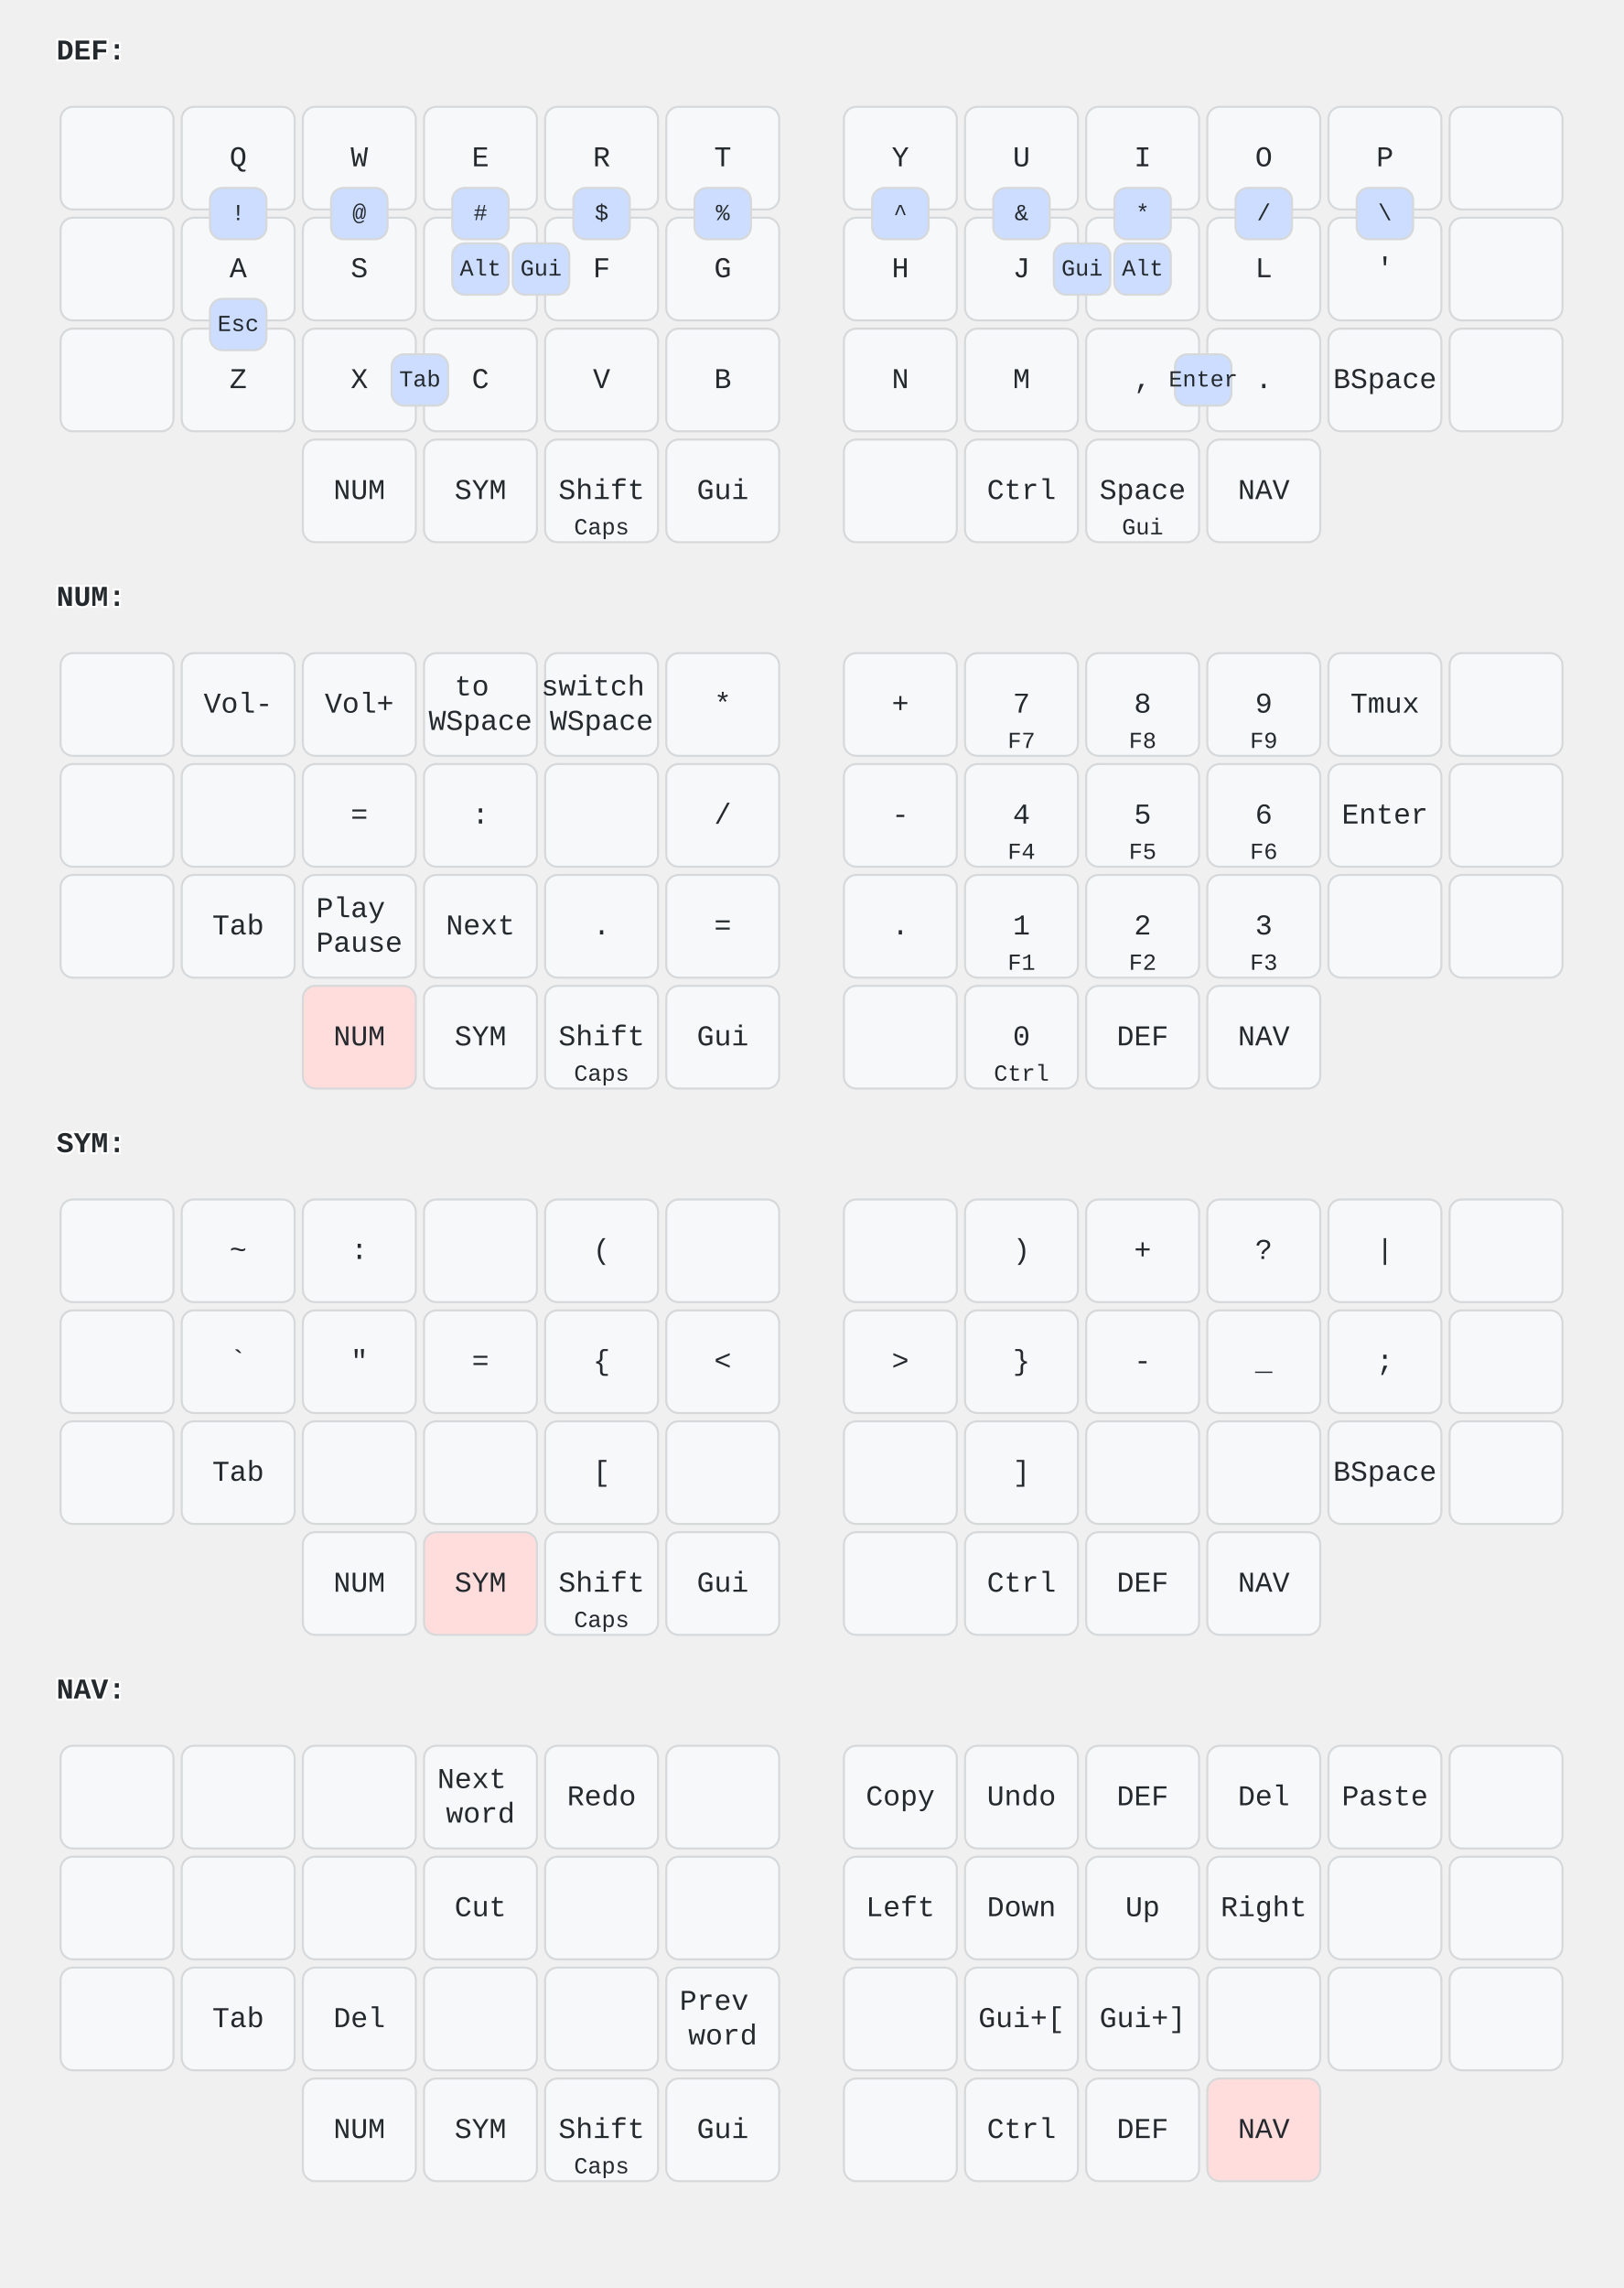
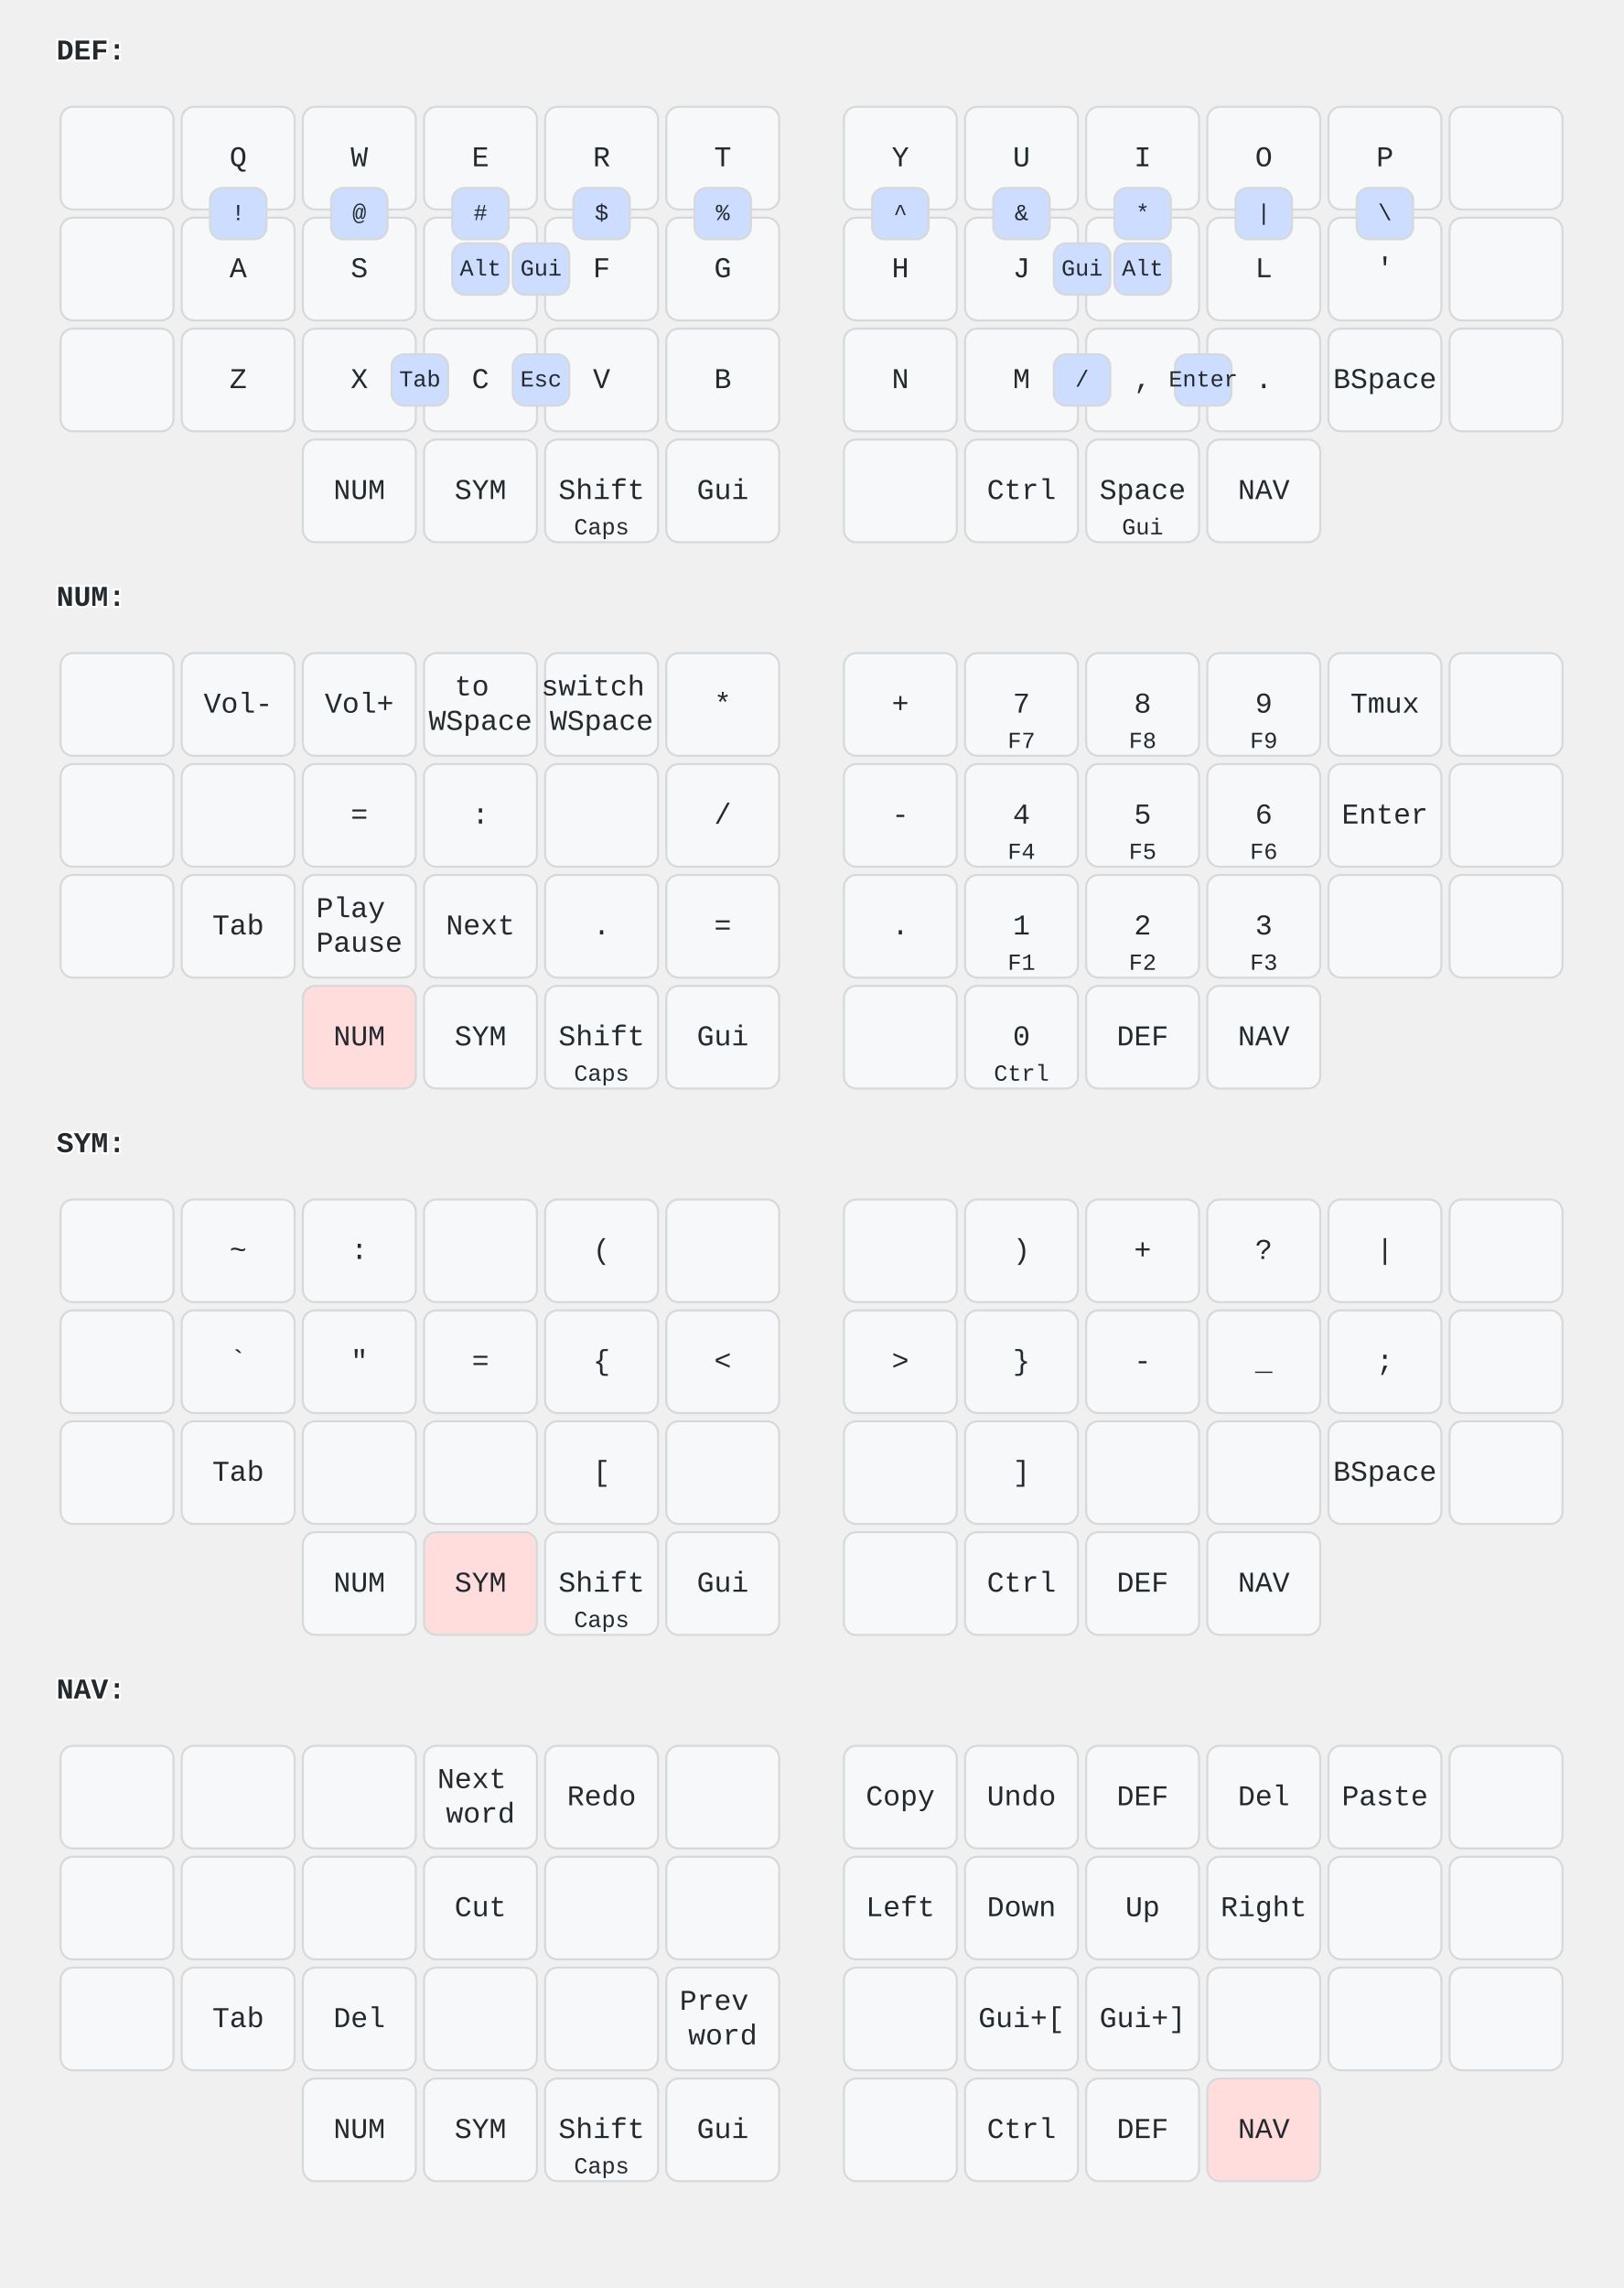
<svg xmlns="http://www.w3.org/2000/svg" width="790.5" height="1114" viewBox="0 0 790.5 1114">
  <style>
    svg {
        font-family: SFMono-Regular,Consolas,Liberation Mono,Menlo,monospace;
        font-size: 14px;
        font-kerning: normal;
        text-rendering: optimizeLegibility;
        fill: #24292e;
    }

    rect {
        fill: #f6f8fa;
        stroke: #d6d8da;
        stroke-width: 1;
    }

    .held {
        fill: #fdd;
    }

    .combo {
        fill: #cdf;
    }

    .ghost {
        fill: #ddd;
    }

    text {
        text-anchor: middle;
        dominant-baseline: middle;
    }

    .label {
        font-weight: bold;
        text-anchor: start;
        stroke: white;
        stroke-width: 2;
        paint-order: stroke;
    }

    .small {
        font-size: 80%;
    }
</style>
  <text x="27.5" y="25.0" class="label">DEF:</text>
  <rect rx="6" ry="6" x="29.5" y="52" width="55" height="50" />
  <rect rx="6" ry="6" x="88.5" y="52" width="55" height="50" />
  <text x="116.0" y="77.0">Q</text>
  <rect rx="6" ry="6" x="147.5" y="52" width="55" height="50" />
  <text x="175.0" y="77.0">W</text>
  <rect rx="6" ry="6" x="206.5" y="52" width="55" height="50" />
  <text x="234.0" y="77.0">E</text>
  <rect rx="6" ry="6" x="265.5" y="52" width="55" height="50" />
  <text x="293.0" y="77.0">R</text>
  <rect rx="6" ry="6" x="324.5" y="52" width="55" height="50" />
  <text x="352.0" y="77.0">T</text>
  <rect rx="6" ry="6" x="29.5" y="106" width="55" height="50" />
  <rect rx="6" ry="6" x="88.5" y="106" width="55" height="50" />
  <text x="116.0" y="131.0">A</text>
  <rect rx="6" ry="6" x="147.5" y="106" width="55" height="50" />
  <text x="175.0" y="131.0">S</text>
  <rect rx="6" ry="6" x="206.5" y="106" width="55" height="50" />
  <text x="234.0" y="131.0">D</text>
  <rect rx="6" ry="6" x="265.5" y="106" width="55" height="50" />
  <text x="293.0" y="131.0">F</text>
  <rect rx="6" ry="6" x="324.5" y="106" width="55" height="50" />
  <text x="352.0" y="131.0">G</text>
  <rect rx="6" ry="6" x="29.5" y="160" width="55" height="50" />
  <rect rx="6" ry="6" x="88.5" y="160" width="55" height="50" />
  <text x="116.0" y="185.0">Z</text>
  <rect rx="6" ry="6" x="147.5" y="160" width="55" height="50" />
  <text x="175.0" y="185.0">X</text>
  <rect rx="6" ry="6" x="206.5" y="160" width="55" height="50" />
  <text x="234.0" y="185.0">C</text>
  <rect rx="6" ry="6" x="265.5" y="160" width="55" height="50" />
  <text x="293.0" y="185.0">V</text>
  <rect rx="6" ry="6" x="324.5" y="160" width="55" height="50" />
  <text x="352.0" y="185.0">B</text>
  <rect rx="6" ry="6" x="411.0" y="52" width="55" height="50" />
  <text x="438.5" y="77.0">Y</text>
  <rect rx="6" ry="6" x="470.0" y="52" width="55" height="50" />
  <text x="497.5" y="77.0">U</text>
  <rect rx="6" ry="6" x="529.0" y="52" width="55" height="50" />
  <text x="556.5" y="77.0">I</text>
  <rect rx="6" ry="6" x="588.0" y="52" width="55" height="50" />
  <text x="615.5" y="77.0">O</text>
  <rect rx="6" ry="6" x="647.0" y="52" width="55" height="50" />
  <text x="674.5" y="77.0">P</text>
  <rect rx="6" ry="6" x="706.0" y="52" width="55" height="50" />
  <rect rx="6" ry="6" x="411.0" y="106" width="55" height="50" />
  <text x="438.5" y="131.0">H</text>
  <rect rx="6" ry="6" x="470.0" y="106" width="55" height="50" />
  <text x="497.5" y="131.0">J</text>
  <rect rx="6" ry="6" x="529.0" y="106" width="55" height="50" />
  <text x="556.5" y="131.0">K</text>
  <rect rx="6" ry="6" x="588.0" y="106" width="55" height="50" />
  <text x="615.5" y="131.0">L</text>
  <rect rx="6" ry="6" x="647.0" y="106" width="55" height="50" />
  <text x="674.5" y="131.0">'</text>
  <rect rx="6" ry="6" x="706.0" y="106" width="55" height="50" />
  <rect rx="6" ry="6" x="411.0" y="160" width="55" height="50" />
  <text x="438.5" y="185.0">N</text>
  <rect rx="6" ry="6" x="470.0" y="160" width="55" height="50" />
  <text x="497.5" y="185.0">M</text>
  <rect rx="6" ry="6" x="529.0" y="160" width="55" height="50" />
  <text x="556.5" y="185.0">,</text>
  <rect rx="6" ry="6" x="588.0" y="160" width="55" height="50" />
  <text x="615.5" y="185.0">.</text>
  <rect rx="6" ry="6" x="647.0" y="160" width="55" height="50" />
  <text x="674.5" y="185.0">BSpace</text>
  <rect rx="6" ry="6" x="706.0" y="160" width="55" height="50" />
  <rect rx="6" ry="6" x="147.5" y="214" width="55" height="50" />
  <text x="175.0" y="239.0">NUM</text>
  <rect rx="6" ry="6" x="206.5" y="214" width="55" height="50" />
  <text x="234.0" y="239.0">SYM</text>
  <rect rx="6" ry="6" x="265.5" y="214" width="55" height="50" />
  <text x="293.0" y="239.0">Shift</text>
  <text x="293.0" y="257.0" class="small">Caps</text>
  <rect rx="6" ry="6" x="324.5" y="214" width="55" height="50" />
  <text x="352.0" y="239.0">Gui</text>
  <rect rx="6" ry="6" x="411.0" y="214" width="55" height="50" />
  <rect rx="6" ry="6" x="470.0" y="214" width="55" height="50" />
  <text x="497.5" y="239.0">Ctrl</text>
  <rect rx="6" ry="6" x="529.0" y="214" width="55" height="50" />
  <text x="556.5" y="239.0">Space</text>
  <text x="556.5" y="257.0" class="small">Gui</text>
  <rect rx="6" ry="6" x="588.0" y="214" width="55" height="50" />
  <text x="615.5" y="239.0">NAV</text>
-   <rect rx="6" ry="6" x="102.25" y="145.5" width="27.5" height="25.0" class="combo" />
-   <text x="116.0" y="158.0" class="small">Esc</text>
+   <rect rx="6" ry="6" x="249.75" y="172.5" width="27.5" height="25.0" class="combo" />
+   <text x="263.5" y="185.0" class="small">Esc</text>
  <rect rx="6" ry="6" x="572.25" y="172.5" width="27.5" height="25.0" class="combo" />
  <text x="586.0" y="185.0" class="small">Enter</text>
  <rect rx="6" ry="6" x="190.75" y="172.5" width="27.5" height="25.0" class="combo" />
  <text x="204.5" y="185.0" class="small">Tab</text>
+   <rect rx="6" ry="6" x="513.25" y="172.5" width="27.5" height="25.0" class="combo" />
+   <text x="527.0" y="185.0" class="small">/</text>
  <rect rx="6" ry="6" x="249.75" y="118.5" width="27.5" height="25.0" class="combo" />
  <text x="263.5" y="131.0" class="small">Gui</text>
  <rect rx="6" ry="6" x="220.25" y="118.5" width="27.5" height="25.0" class="combo" />
  <text x="234.0" y="131.0" class="small">Alt</text>
  <rect rx="6" ry="6" x="513.25" y="118.5" width="27.5" height="25.0" class="combo" />
  <text x="527.0" y="131.0" class="small">Gui</text>
  <rect rx="6" ry="6" x="542.75" y="118.5" width="27.5" height="25.0" class="combo" />
  <text x="556.5" y="131.0" class="small">Alt</text>
  <rect rx="6" ry="6" x="102.25" y="91.5" width="27.5" height="25.0" class="combo" />
  <text x="116.0" y="104.0" class="small">!</text>
  <rect rx="6" ry="6" x="161.25" y="91.5" width="27.5" height="25.0" class="combo" />
  <text x="175.0" y="104.0" class="small">@</text>
  <rect rx="6" ry="6" x="220.25" y="91.5" width="27.5" height="25.0" class="combo" />
  <text x="234.0" y="104.0" class="small">#</text>
  <rect rx="6" ry="6" x="279.25" y="91.5" width="27.5" height="25.0" class="combo" />
  <text x="293.0" y="104.0" class="small">$</text>
  <rect rx="6" ry="6" x="338.25" y="91.5" width="27.5" height="25.0" class="combo" />
  <text x="352.0" y="104.0" class="small">%</text>
  <rect rx="6" ry="6" x="424.75" y="91.5" width="27.5" height="25.0" class="combo" />
  <text x="438.5" y="104.0" class="small">^</text>
  <rect rx="6" ry="6" x="483.75" y="91.5" width="27.5" height="25.0" class="combo" />
  <text x="497.5" y="104.0" class="small">&amp;</text>
  <rect rx="6" ry="6" x="542.75" y="91.5" width="27.5" height="25.0" class="combo" />
  <text x="556.5" y="104.0" class="small">*</text>
  <rect rx="6" ry="6" x="601.75" y="91.5" width="27.5" height="25.0" class="combo" />
-   <text x="615.5" y="104.0" class="small">/</text>
+   <text x="615.5" y="104.0" class="small">|</text>
  <rect rx="6" ry="6" x="660.75" y="91.5" width="27.5" height="25.0" class="combo" />
  <text x="674.5" y="104.0" class="small">\</text>
  <text x="27.5" y="291.0" class="label">NUM:</text>
  <rect rx="6" ry="6" x="29.5" y="318" width="55" height="50" />
  <rect rx="6" ry="6" x="88.5" y="318" width="55" height="50" />
  <text x="116.0" y="343.0">Vol-</text>
  <rect rx="6" ry="6" x="147.5" y="318" width="55" height="50" />
  <text x="175.0" y="343.0">Vol+</text>
  <rect rx="6" ry="6" x="206.5" y="318" width="55" height="50" />
  <text x="234.0" y="343.0">
    <tspan x="234.0" dy="-0.6em">to</tspan>
    <tspan x="234.0" dy="1.2em">WSpace</tspan>
  </text>
  <rect rx="6" ry="6" x="265.5" y="318" width="55" height="50" />
  <text x="293.0" y="343.0">
    <tspan x="293.0" dy="-0.6em">switch</tspan>
    <tspan x="293.0" dy="1.2em">WSpace</tspan>
  </text>
  <rect rx="6" ry="6" x="324.5" y="318" width="55" height="50" />
  <text x="352.0" y="343.0">*</text>
  <rect rx="6" ry="6" x="29.5" y="372" width="55" height="50" />
  <rect rx="6" ry="6" x="88.5" y="372" width="55" height="50" />
  <rect rx="6" ry="6" x="147.5" y="372" width="55" height="50" />
  <text x="175.0" y="397.0">=</text>
  <rect rx="6" ry="6" x="206.5" y="372" width="55" height="50" />
  <text x="234.0" y="397.0">:</text>
  <rect rx="6" ry="6" x="265.5" y="372" width="55" height="50" />
  <rect rx="6" ry="6" x="324.5" y="372" width="55" height="50" />
  <text x="352.0" y="397.0">/</text>
  <rect rx="6" ry="6" x="29.5" y="426" width="55" height="50" />
  <rect rx="6" ry="6" x="88.5" y="426" width="55" height="50" />
  <text x="116.0" y="451.0">Tab</text>
  <rect rx="6" ry="6" x="147.5" y="426" width="55" height="50" />
  <text x="175.0" y="451.0">
    <tspan x="175.0" dy="-0.6em">Play</tspan>
    <tspan x="175.0" dy="1.2em">Pause</tspan>
  </text>
  <rect rx="6" ry="6" x="206.5" y="426" width="55" height="50" />
  <text x="234.0" y="451.0">Next</text>
  <rect rx="6" ry="6" x="265.5" y="426" width="55" height="50" />
  <text x="293.0" y="451.0">.</text>
  <rect rx="6" ry="6" x="324.5" y="426" width="55" height="50" />
  <text x="352.0" y="451.0">=</text>
  <rect rx="6" ry="6" x="411.0" y="318" width="55" height="50" />
  <text x="438.5" y="343.0">+</text>
  <rect rx="6" ry="6" x="470.0" y="318" width="55" height="50" />
  <text x="497.5" y="343.0">7</text>
  <text x="497.5" y="361.0" class="small">F7</text>
  <rect rx="6" ry="6" x="529.0" y="318" width="55" height="50" />
  <text x="556.5" y="343.0">8</text>
  <text x="556.5" y="361.0" class="small">F8</text>
  <rect rx="6" ry="6" x="588.0" y="318" width="55" height="50" />
  <text x="615.5" y="343.0">9</text>
  <text x="615.5" y="361.0" class="small">F9</text>
  <rect rx="6" ry="6" x="647.0" y="318" width="55" height="50" />
  <text x="674.5" y="343.0">Tmux</text>
  <rect rx="6" ry="6" x="706.0" y="318" width="55" height="50" />
  <rect rx="6" ry="6" x="411.0" y="372" width="55" height="50" />
  <text x="438.5" y="397.0">-</text>
  <rect rx="6" ry="6" x="470.0" y="372" width="55" height="50" />
  <text x="497.5" y="397.0">4</text>
  <text x="497.5" y="415.0" class="small">F4</text>
  <rect rx="6" ry="6" x="529.0" y="372" width="55" height="50" />
  <text x="556.5" y="397.0">5</text>
  <text x="556.5" y="415.0" class="small">F5</text>
  <rect rx="6" ry="6" x="588.0" y="372" width="55" height="50" />
  <text x="615.5" y="397.0">6</text>
  <text x="615.5" y="415.0" class="small">F6</text>
  <rect rx="6" ry="6" x="647.0" y="372" width="55" height="50" />
  <text x="674.5" y="397.0">Enter</text>
  <rect rx="6" ry="6" x="706.0" y="372" width="55" height="50" />
  <rect rx="6" ry="6" x="411.0" y="426" width="55" height="50" />
  <text x="438.5" y="451.0">.</text>
  <rect rx="6" ry="6" x="470.0" y="426" width="55" height="50" />
  <text x="497.5" y="451.0">1</text>
  <text x="497.5" y="469.0" class="small">F1</text>
  <rect rx="6" ry="6" x="529.0" y="426" width="55" height="50" />
  <text x="556.5" y="451.0">2</text>
  <text x="556.5" y="469.0" class="small">F2</text>
  <rect rx="6" ry="6" x="588.0" y="426" width="55" height="50" />
  <text x="615.5" y="451.0">3</text>
  <text x="615.5" y="469.0" class="small">F3</text>
  <rect rx="6" ry="6" x="647.0" y="426" width="55" height="50" />
  <rect rx="6" ry="6" x="706.0" y="426" width="55" height="50" />
  <rect rx="6" ry="6" x="147.5" y="480" width="55" height="50" class="held" />
  <text x="175.0" y="505.0">NUM</text>
  <rect rx="6" ry="6" x="206.5" y="480" width="55" height="50" />
  <text x="234.0" y="505.0">SYM</text>
  <rect rx="6" ry="6" x="265.5" y="480" width="55" height="50" />
  <text x="293.0" y="505.0">Shift</text>
  <text x="293.0" y="523.0" class="small">Caps</text>
  <rect rx="6" ry="6" x="324.5" y="480" width="55" height="50" />
  <text x="352.0" y="505.0">Gui</text>
  <rect rx="6" ry="6" x="411.0" y="480" width="55" height="50" />
  <rect rx="6" ry="6" x="470.0" y="480" width="55" height="50" />
  <text x="497.5" y="505.0">0</text>
  <text x="497.5" y="523.0" class="small">Ctrl</text>
  <rect rx="6" ry="6" x="529.0" y="480" width="55" height="50" />
  <text x="556.5" y="505.0">DEF</text>
  <rect rx="6" ry="6" x="588.0" y="480" width="55" height="50" />
  <text x="615.5" y="505.0">NAV</text>
  <text x="27.5" y="557.0" class="label">SYM:</text>
  <rect rx="6" ry="6" x="29.5" y="584" width="55" height="50" />
  <rect rx="6" ry="6" x="88.5" y="584" width="55" height="50" />
  <text x="116.0" y="609.0">~</text>
  <rect rx="6" ry="6" x="147.5" y="584" width="55" height="50" />
  <text x="175.0" y="609.0">:</text>
  <rect rx="6" ry="6" x="206.5" y="584" width="55" height="50" />
  <rect rx="6" ry="6" x="265.5" y="584" width="55" height="50" />
  <text x="293.0" y="609.0">(</text>
  <rect rx="6" ry="6" x="324.5" y="584" width="55" height="50" />
  <rect rx="6" ry="6" x="29.5" y="638" width="55" height="50" />
  <rect rx="6" ry="6" x="88.5" y="638" width="55" height="50" />
  <text x="116.0" y="663.0">`</text>
  <rect rx="6" ry="6" x="147.5" y="638" width="55" height="50" />
  <text x="175.0" y="663.0">"</text>
  <rect rx="6" ry="6" x="206.5" y="638" width="55" height="50" />
  <text x="234.0" y="663.0">=</text>
  <rect rx="6" ry="6" x="265.5" y="638" width="55" height="50" />
  <text x="293.0" y="663.0">{</text>
  <rect rx="6" ry="6" x="324.5" y="638" width="55" height="50" />
  <text x="352.0" y="663.0">&lt;</text>
  <rect rx="6" ry="6" x="29.5" y="692" width="55" height="50" />
  <rect rx="6" ry="6" x="88.5" y="692" width="55" height="50" />
  <text x="116.0" y="717.0">Tab</text>
  <rect rx="6" ry="6" x="147.5" y="692" width="55" height="50" />
  <rect rx="6" ry="6" x="206.5" y="692" width="55" height="50" />
  <rect rx="6" ry="6" x="265.5" y="692" width="55" height="50" />
  <text x="293.0" y="717.0">[</text>
  <rect rx="6" ry="6" x="324.5" y="692" width="55" height="50" />
  <rect rx="6" ry="6" x="411.0" y="584" width="55" height="50" />
  <rect rx="6" ry="6" x="470.0" y="584" width="55" height="50" />
  <text x="497.5" y="609.0">)</text>
  <rect rx="6" ry="6" x="529.0" y="584" width="55" height="50" />
  <text x="556.5" y="609.0">+</text>
  <rect rx="6" ry="6" x="588.0" y="584" width="55" height="50" />
  <text x="615.5" y="609.0">?</text>
  <rect rx="6" ry="6" x="647.0" y="584" width="55" height="50" />
  <text x="674.5" y="609.0">|</text>
  <rect rx="6" ry="6" x="706.0" y="584" width="55" height="50" />
  <rect rx="6" ry="6" x="411.0" y="638" width="55" height="50" />
  <text x="438.5" y="663.0">&gt;</text>
  <rect rx="6" ry="6" x="470.0" y="638" width="55" height="50" />
  <text x="497.5" y="663.0">}</text>
  <rect rx="6" ry="6" x="529.0" y="638" width="55" height="50" />
  <text x="556.5" y="663.0">-</text>
  <rect rx="6" ry="6" x="588.0" y="638" width="55" height="50" />
  <text x="615.5" y="663.0">_</text>
  <rect rx="6" ry="6" x="647.0" y="638" width="55" height="50" />
  <text x="674.5" y="663.0">;</text>
  <rect rx="6" ry="6" x="706.0" y="638" width="55" height="50" />
  <rect rx="6" ry="6" x="411.0" y="692" width="55" height="50" />
  <rect rx="6" ry="6" x="470.0" y="692" width="55" height="50" />
  <text x="497.5" y="717.0">]</text>
  <rect rx="6" ry="6" x="529.0" y="692" width="55" height="50" />
  <rect rx="6" ry="6" x="588.0" y="692" width="55" height="50" />
  <rect rx="6" ry="6" x="647.0" y="692" width="55" height="50" />
  <text x="674.5" y="717.0">BSpace</text>
  <rect rx="6" ry="6" x="706.0" y="692" width="55" height="50" />
  <rect rx="6" ry="6" x="147.5" y="746" width="55" height="50" />
  <text x="175.0" y="771.0">NUM</text>
  <rect rx="6" ry="6" x="206.5" y="746" width="55" height="50" class="held" />
  <text x="234.0" y="771.0">SYM</text>
  <rect rx="6" ry="6" x="265.5" y="746" width="55" height="50" />
  <text x="293.0" y="771.0">Shift</text>
  <text x="293.0" y="789.0" class="small">Caps</text>
  <rect rx="6" ry="6" x="324.5" y="746" width="55" height="50" />
  <text x="352.0" y="771.0">Gui</text>
  <rect rx="6" ry="6" x="411.0" y="746" width="55" height="50" />
  <rect rx="6" ry="6" x="470.0" y="746" width="55" height="50" />
  <text x="497.5" y="771.0">Ctrl</text>
  <rect rx="6" ry="6" x="529.0" y="746" width="55" height="50" />
  <text x="556.5" y="771.0">DEF</text>
  <rect rx="6" ry="6" x="588.0" y="746" width="55" height="50" />
  <text x="615.5" y="771.0">NAV</text>
  <text x="27.5" y="823.0" class="label">NAV:</text>
  <rect rx="6" ry="6" x="29.5" y="850" width="55" height="50" />
  <rect rx="6" ry="6" x="88.5" y="850" width="55" height="50" />
  <rect rx="6" ry="6" x="147.5" y="850" width="55" height="50" />
  <rect rx="6" ry="6" x="206.5" y="850" width="55" height="50" />
  <text x="234.0" y="875.0">
    <tspan x="234.0" dy="-0.6em">Next</tspan>
    <tspan x="234.0" dy="1.2em">word</tspan>
  </text>
  <rect rx="6" ry="6" x="265.5" y="850" width="55" height="50" />
  <text x="293.0" y="875.0">Redo</text>
  <rect rx="6" ry="6" x="324.5" y="850" width="55" height="50" />
  <rect rx="6" ry="6" x="29.5" y="904" width="55" height="50" />
  <rect rx="6" ry="6" x="88.5" y="904" width="55" height="50" />
  <rect rx="6" ry="6" x="147.5" y="904" width="55" height="50" />
  <rect rx="6" ry="6" x="206.5" y="904" width="55" height="50" />
  <text x="234.0" y="929.0">Cut</text>
  <rect rx="6" ry="6" x="265.5" y="904" width="55" height="50" />
  <rect rx="6" ry="6" x="324.5" y="904" width="55" height="50" />
  <rect rx="6" ry="6" x="29.5" y="958" width="55" height="50" />
  <rect rx="6" ry="6" x="88.5" y="958" width="55" height="50" />
  <text x="116.0" y="983.0">Tab</text>
  <rect rx="6" ry="6" x="147.5" y="958" width="55" height="50" />
  <text x="175.0" y="983.0">Del</text>
  <rect rx="6" ry="6" x="206.5" y="958" width="55" height="50" />
  <rect rx="6" ry="6" x="265.5" y="958" width="55" height="50" />
  <rect rx="6" ry="6" x="324.5" y="958" width="55" height="50" />
  <text x="352.0" y="983.0">
    <tspan x="352.0" dy="-0.6em">Prev</tspan>
    <tspan x="352.0" dy="1.2em">word</tspan>
  </text>
  <rect rx="6" ry="6" x="411.0" y="850" width="55" height="50" />
  <text x="438.5" y="875.0">Copy</text>
  <rect rx="6" ry="6" x="470.0" y="850" width="55" height="50" />
  <text x="497.5" y="875.0">Undo</text>
  <rect rx="6" ry="6" x="529.0" y="850" width="55" height="50" />
  <text x="556.5" y="875.0">DEF</text>
  <rect rx="6" ry="6" x="588.0" y="850" width="55" height="50" />
  <text x="615.5" y="875.0">Del</text>
  <rect rx="6" ry="6" x="647.0" y="850" width="55" height="50" />
  <text x="674.5" y="875.0">Paste</text>
  <rect rx="6" ry="6" x="706.0" y="850" width="55" height="50" />
  <rect rx="6" ry="6" x="411.0" y="904" width="55" height="50" />
  <text x="438.5" y="929.0">Left</text>
  <rect rx="6" ry="6" x="470.0" y="904" width="55" height="50" />
  <text x="497.5" y="929.0">Down</text>
  <rect rx="6" ry="6" x="529.0" y="904" width="55" height="50" />
  <text x="556.5" y="929.0">Up</text>
  <rect rx="6" ry="6" x="588.0" y="904" width="55" height="50" />
  <text x="615.5" y="929.0">Right</text>
  <rect rx="6" ry="6" x="647.0" y="904" width="55" height="50" />
  <rect rx="6" ry="6" x="706.0" y="904" width="55" height="50" />
  <rect rx="6" ry="6" x="411.0" y="958" width="55" height="50" />
  <rect rx="6" ry="6" x="470.0" y="958" width="55" height="50" />
  <text x="497.5" y="983.0">Gui+[</text>
  <rect rx="6" ry="6" x="529.0" y="958" width="55" height="50" />
  <text x="556.5" y="983.0">Gui+]</text>
  <rect rx="6" ry="6" x="588.0" y="958" width="55" height="50" />
  <rect rx="6" ry="6" x="647.0" y="958" width="55" height="50" />
  <rect rx="6" ry="6" x="706.0" y="958" width="55" height="50" />
  <rect rx="6" ry="6" x="147.5" y="1012" width="55" height="50" />
  <text x="175.0" y="1037.0">NUM</text>
  <rect rx="6" ry="6" x="206.5" y="1012" width="55" height="50" />
  <text x="234.0" y="1037.0">SYM</text>
  <rect rx="6" ry="6" x="265.5" y="1012" width="55" height="50" />
  <text x="293.0" y="1037.0">Shift</text>
  <text x="293.0" y="1055.0" class="small">Caps</text>
  <rect rx="6" ry="6" x="324.5" y="1012" width="55" height="50" />
  <text x="352.0" y="1037.0">Gui</text>
  <rect rx="6" ry="6" x="411.0" y="1012" width="55" height="50" />
  <rect rx="6" ry="6" x="470.0" y="1012" width="55" height="50" />
  <text x="497.5" y="1037.0">Ctrl</text>
  <rect rx="6" ry="6" x="529.0" y="1012" width="55" height="50" />
  <text x="556.5" y="1037.0">DEF</text>
  <rect rx="6" ry="6" x="588.0" y="1012" width="55" height="50" class="held" />
  <text x="615.5" y="1037.0">NAV</text>
</svg>
